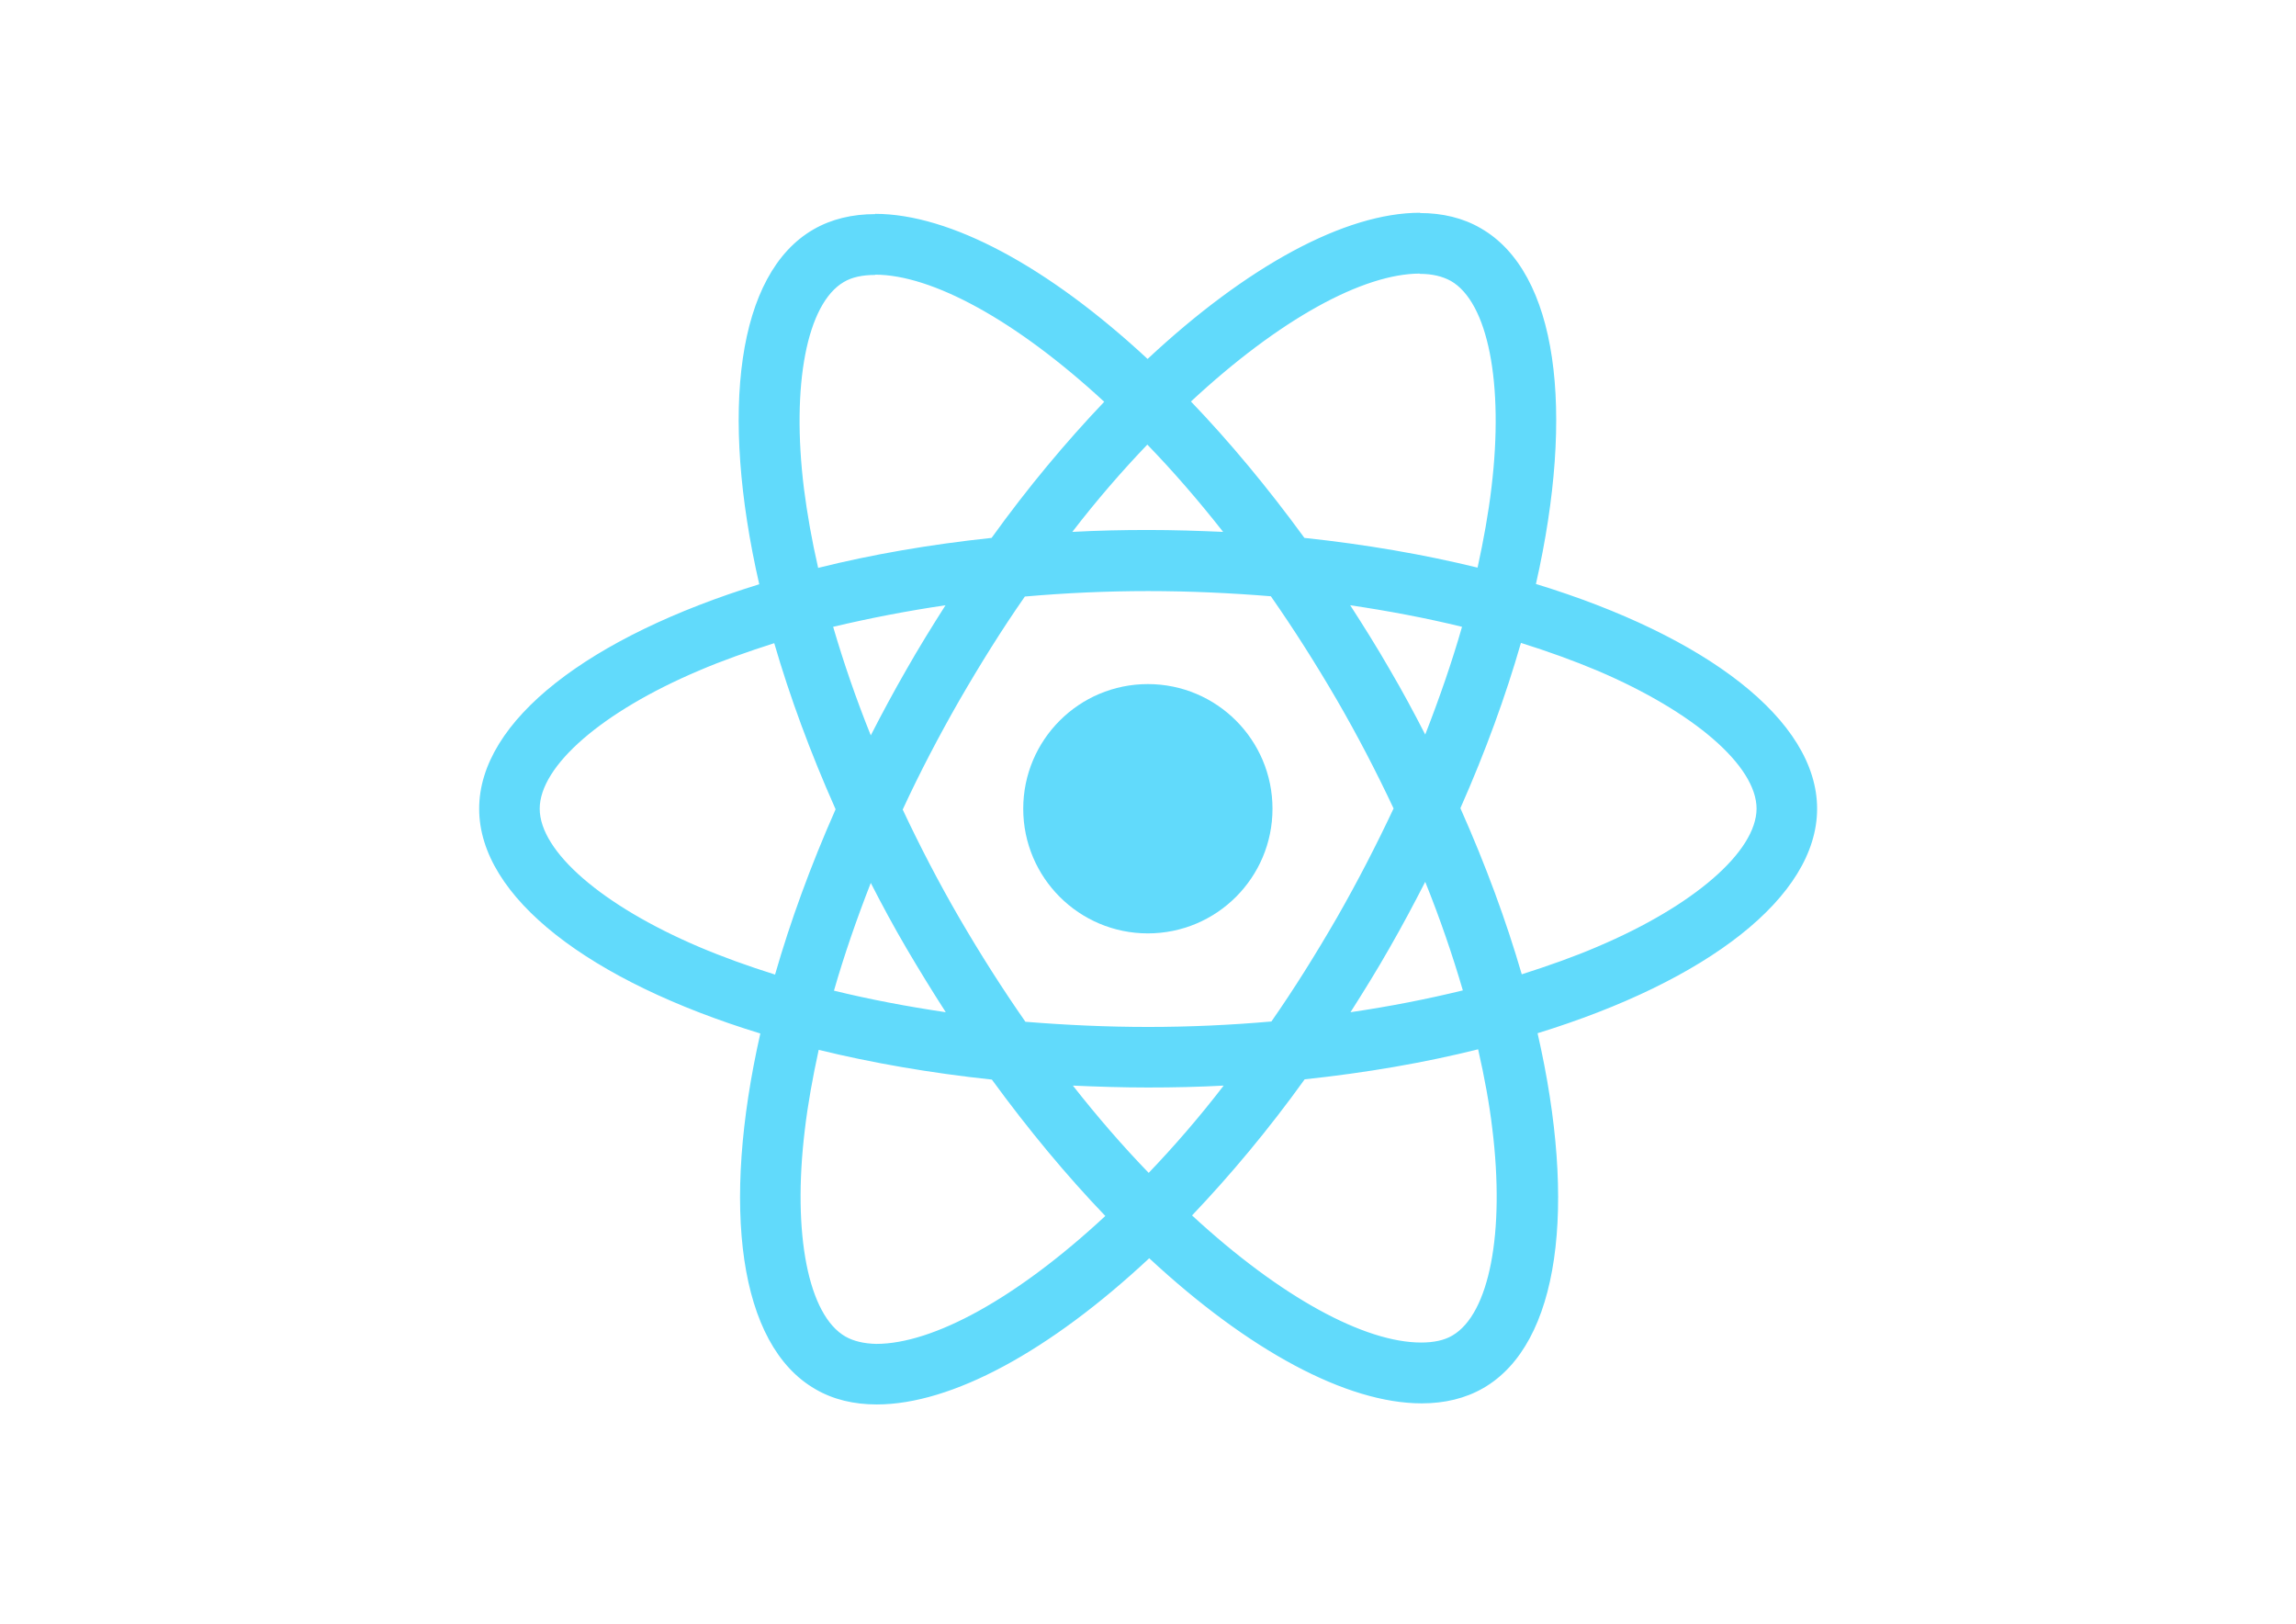
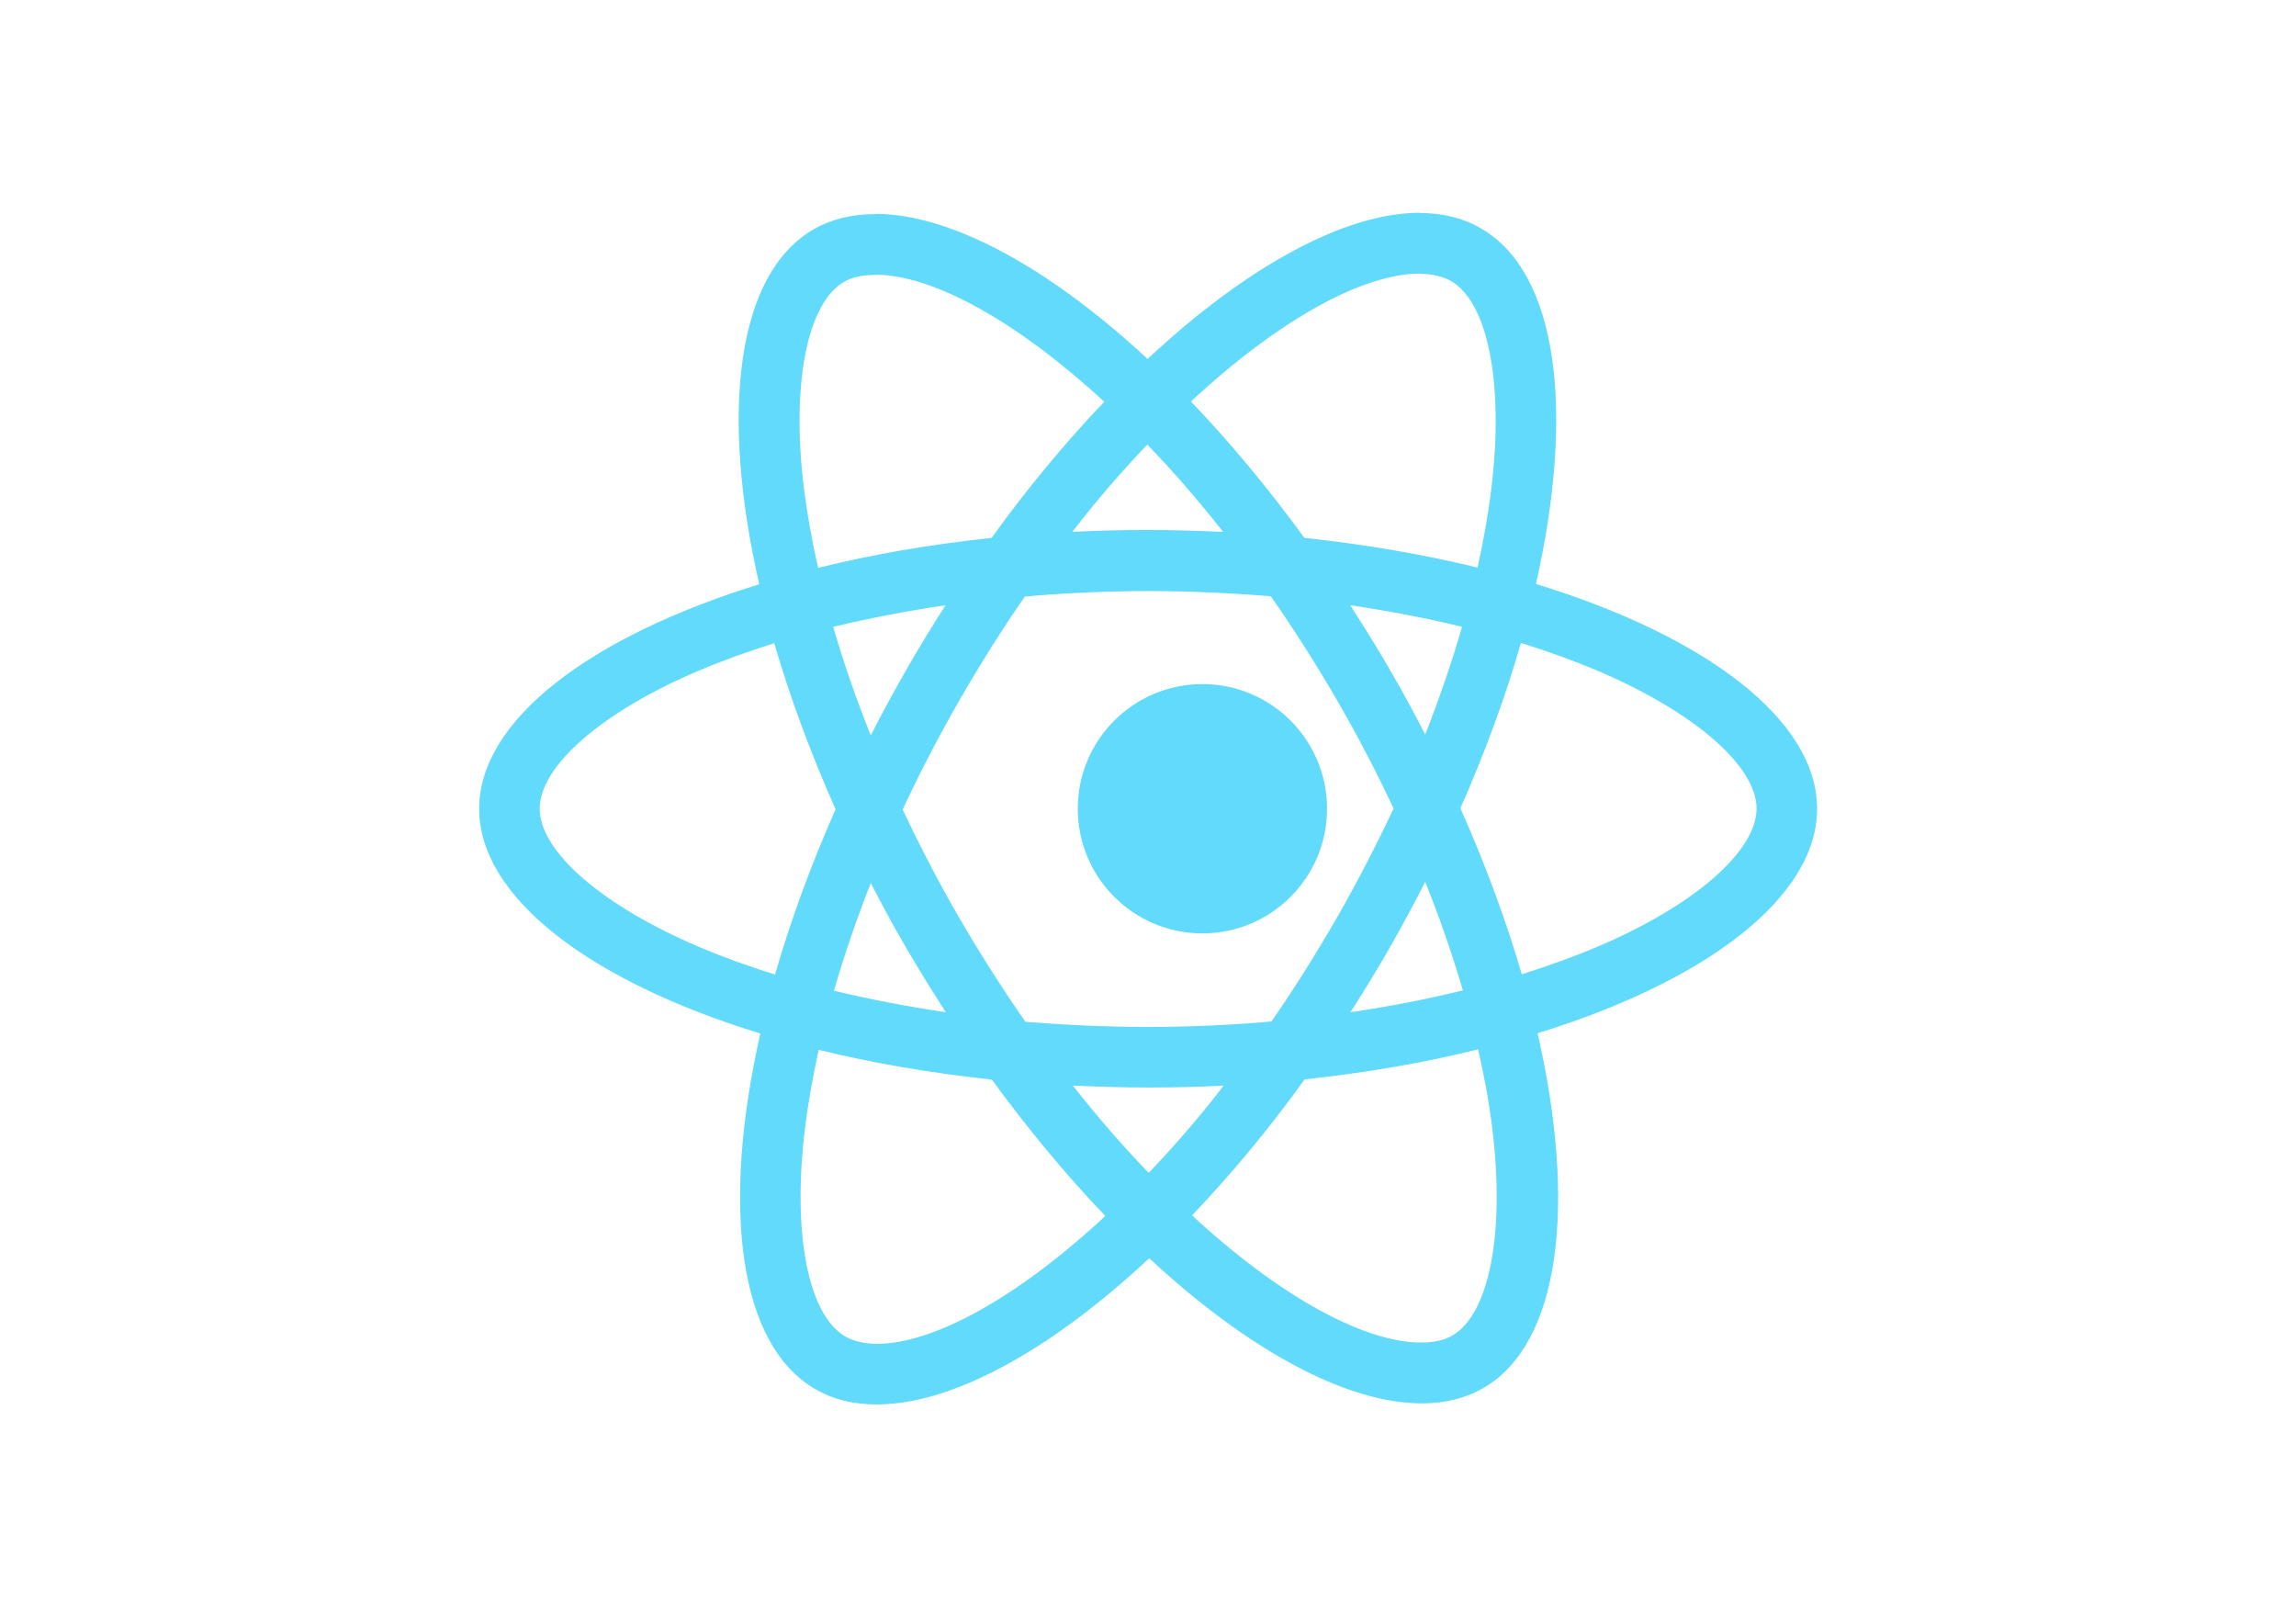
<svg xmlns="http://www.w3.org/2000/svg" viewBox="0 0 841.9 595.3">
  <g fill="#61DAFB">
    <path d="M666.3 296.5c0-32.5-40.7-63.3-103.1-82.4 14.4-63.6 8-114.2-20.2-130.4-6.5-3.8-14.1-5.6-22.4-5.6v22.3c4.6 0 8.3.9 11.4 2.6 13.6 7.8 19.5 37.5 14.9 75.7-1.1 9.4-2.9 19.3-5.1 29.4-19.6-4.8-41-8.5-63.5-10.9-13.5-18.5-27.5-35.3-41.6-50 32.6-30.3 63.2-46.9 84-46.9V78c-27.5 0-63.5 19.6-99.9 53.6-36.4-33.8-72.4-53.2-99.9-53.2v22.3c20.7 0 51.4 16.5 84 46.6-14 14.7-28 31.4-41.3 49.9-22.6 2.4-44 6.1-63.6 11-2.3-10-4-19.7-5.2-29-4.7-38.2 1.1-67.9 14.6-75.8 3-1.8 6.9-2.6 11.5-2.6V78.5c-8.4 0-16 1.8-22.6 5.6-28.1 16.2-34.4 66.7-19.9 130.1-62.2 19.2-102.7 49.9-102.7 82.3 0 32.5 40.7 63.3 103.1 82.4-14.4 63.6-8 114.2 20.2 130.4 6.5 3.8 14.1 5.6 22.5 5.6 27.5 0 63.5-19.6 99.9-53.6 36.4 33.8 72.4 53.2 99.9 53.2 8.4 0 16-1.8 22.6-5.6 28.1-16.2 34.4-66.7 19.9-130.1 62-19.1 102.5-49.9 102.5-82.3zm-130.2-66.7c-3.7 12.9-8.3 26.2-13.5 39.5-4.1-8-8.4-16-13.1-24-4.6-8-9.5-15.8-14.4-23.4 14.2 2.1 27.9 4.7 41 7.9zm-45.8 106.5c-7.8 13.5-15.8 26.3-24.1 38.2-14.9 1.3-30 2-45.2 2-15.1 0-30.2-.7-45-1.9-8.3-11.9-16.4-24.6-24.2-38-7.6-13.1-14.5-26.4-20.8-39.8 6.2-13.4 13.2-26.8 20.7-39.9 7.8-13.5 15.8-26.3 24.1-38.2 14.9-1.3 30-2 45.2-2 15.1 0 30.2.7 45 1.9 8.3 11.9 16.4 24.6 24.2 38 7.6 13.1 14.5 26.4 20.8 39.8-6.3 13.4-13.2 26.8-20.7 39.9zm32.3-13c5.4 13.4 10 26.8 13.8 39.8-13.1 3.2-26.9 5.9-41.2 8 4.9-7.7 9.8-15.6 14.4-23.7 4.6-8 8.9-16.1 13-24.1zM421.2 430c-9.3-9.6-18.6-20.3-27.8-32 9 .4 18.2.7 27.5.7 9.4 0 18.7-.2 27.8-.7-9 11.7-18.3 22.4-27.5 32zm-74.4-58.9c-14.2-2.1-27.9-4.7-41-7.9 3.7-12.9 8.3-26.2 13.5-39.5 4.1 8 8.4 16 13.1 24 4.7 8 9.5 15.8 14.4 23.4zM420.7 163c9.3 9.6 18.6 20.3 27.8 32-9-.4-18.2-.7-27.5-.7-9.4 0-18.7.2-27.8.7 9-11.7 18.3-22.4 27.5-32zm-74 58.9c-4.9 7.7-9.8 15.6-14.4 23.7-4.6 8-8.9 16-13 24-5.4-13.4-10-26.8-13.8-39.8 13.1-3.1 26.9-5.8 41.2-7.9zm-90.5 125.2c-35.4-15.1-58.3-34.9-58.3-50.6 0-15.7 22.9-35.6 58.3-50.6 8.6-3.7 18-7 27.7-10.1 5.7 19.6 13.2 40 22.5 60.9-9.2 20.8-16.6 41.1-22.2 60.6-9.9-3.1-19.3-6.5-28-10.2zM310 490c-13.6-7.8-19.5-37.5-14.9-75.7 1.1-9.4 2.9-19.3 5.1-29.4 19.6 4.8 41 8.5 63.5 10.9 13.5 18.5 27.5 35.3 41.6 50-32.6 30.3-63.2 46.9-84 46.9-4.5-.1-8.3-1-11.3-2.7zm237.2-76.2c4.7 38.2-1.1 67.9-14.6 75.8-3 1.8-6.9 2.6-11.5 2.6-20.7 0-51.4-16.5-84-46.6 14-14.7 28-31.4 41.3-49.9 22.6-2.4 44-6.1 63.6-11 2.3 10.1 4.1 19.8 5.2 29.1zm38.5-66.7c-8.6 3.7-18 7-27.7 10.1-5.7-19.6-13.2-40-22.5-60.9 9.2-20.8 16.6-41.1 22.2-60.6 9.9 3.1 19.3 6.5 28.1 10.2 35.4 15.1 58.3 34.9 58.3 50.6-.1 15.7-23 35.6-58.4 50.6zM320.8 78.4z" />
-     <circle cx="420.9" cy="296.5" r="45.7" />
+     <circle cx="440.9" cy="296.5" r="45.7" />
    <path d="M520.5 78.1z" />
  </g>
</svg>
